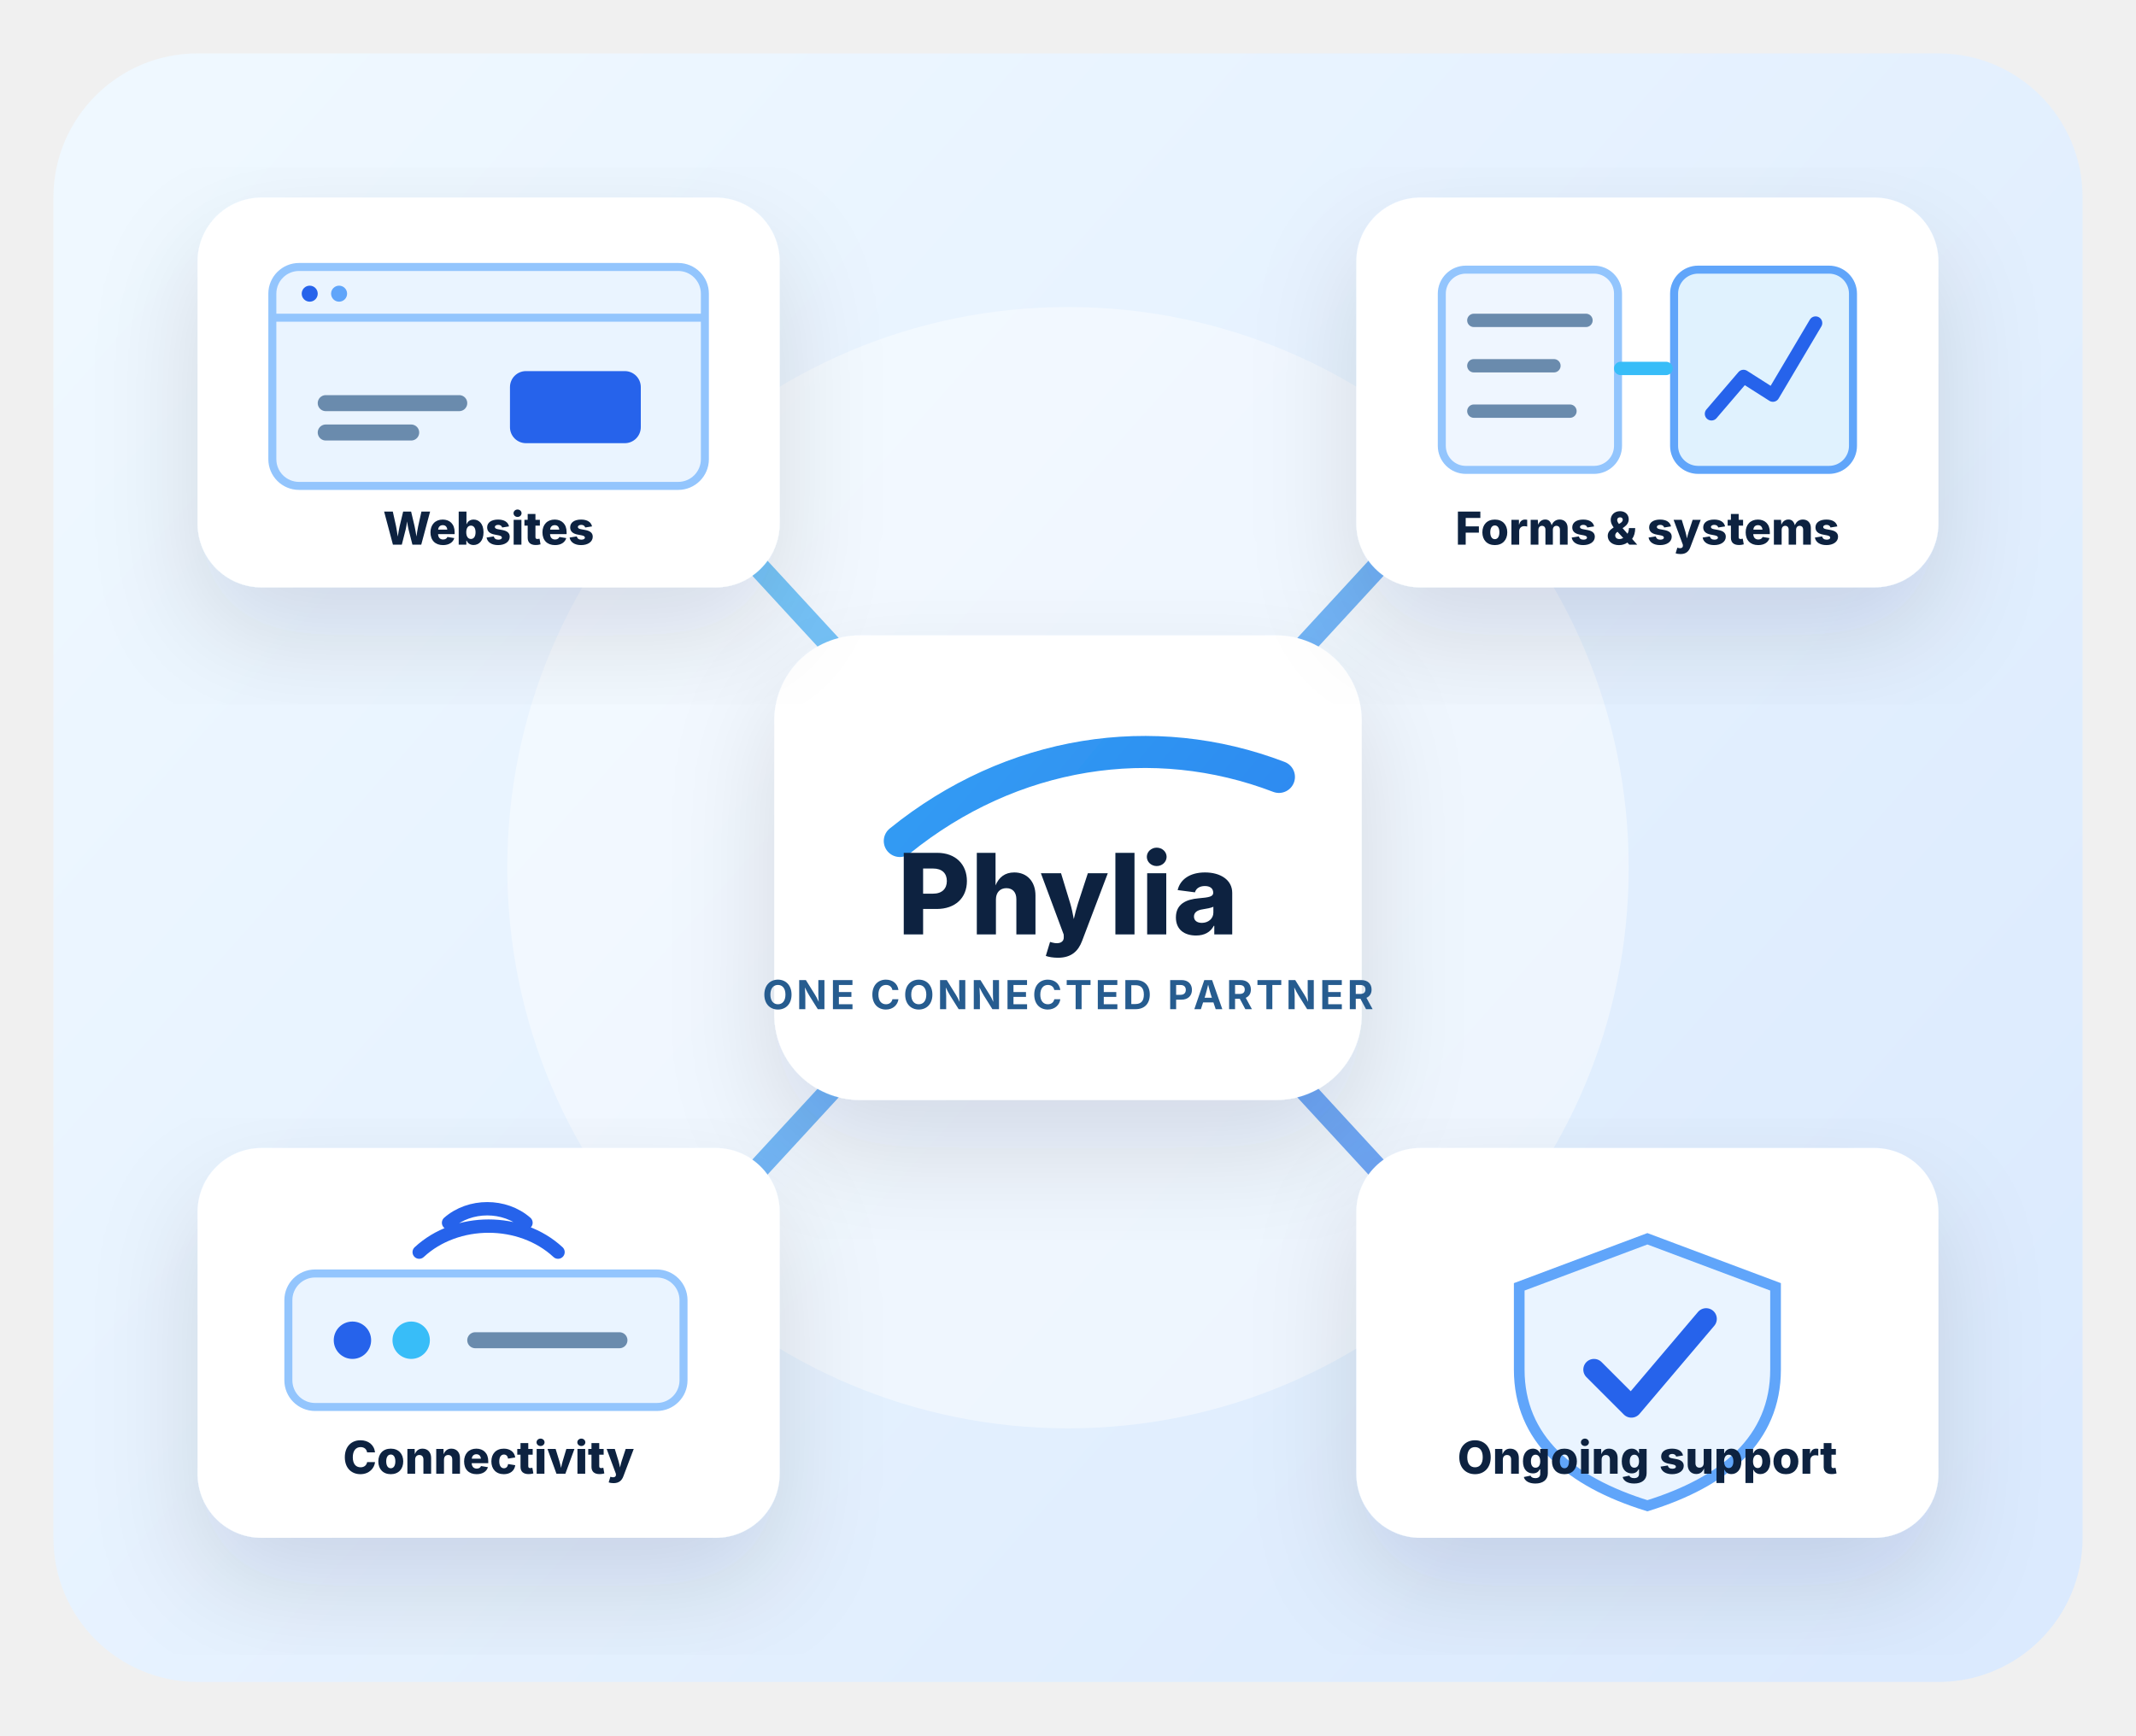
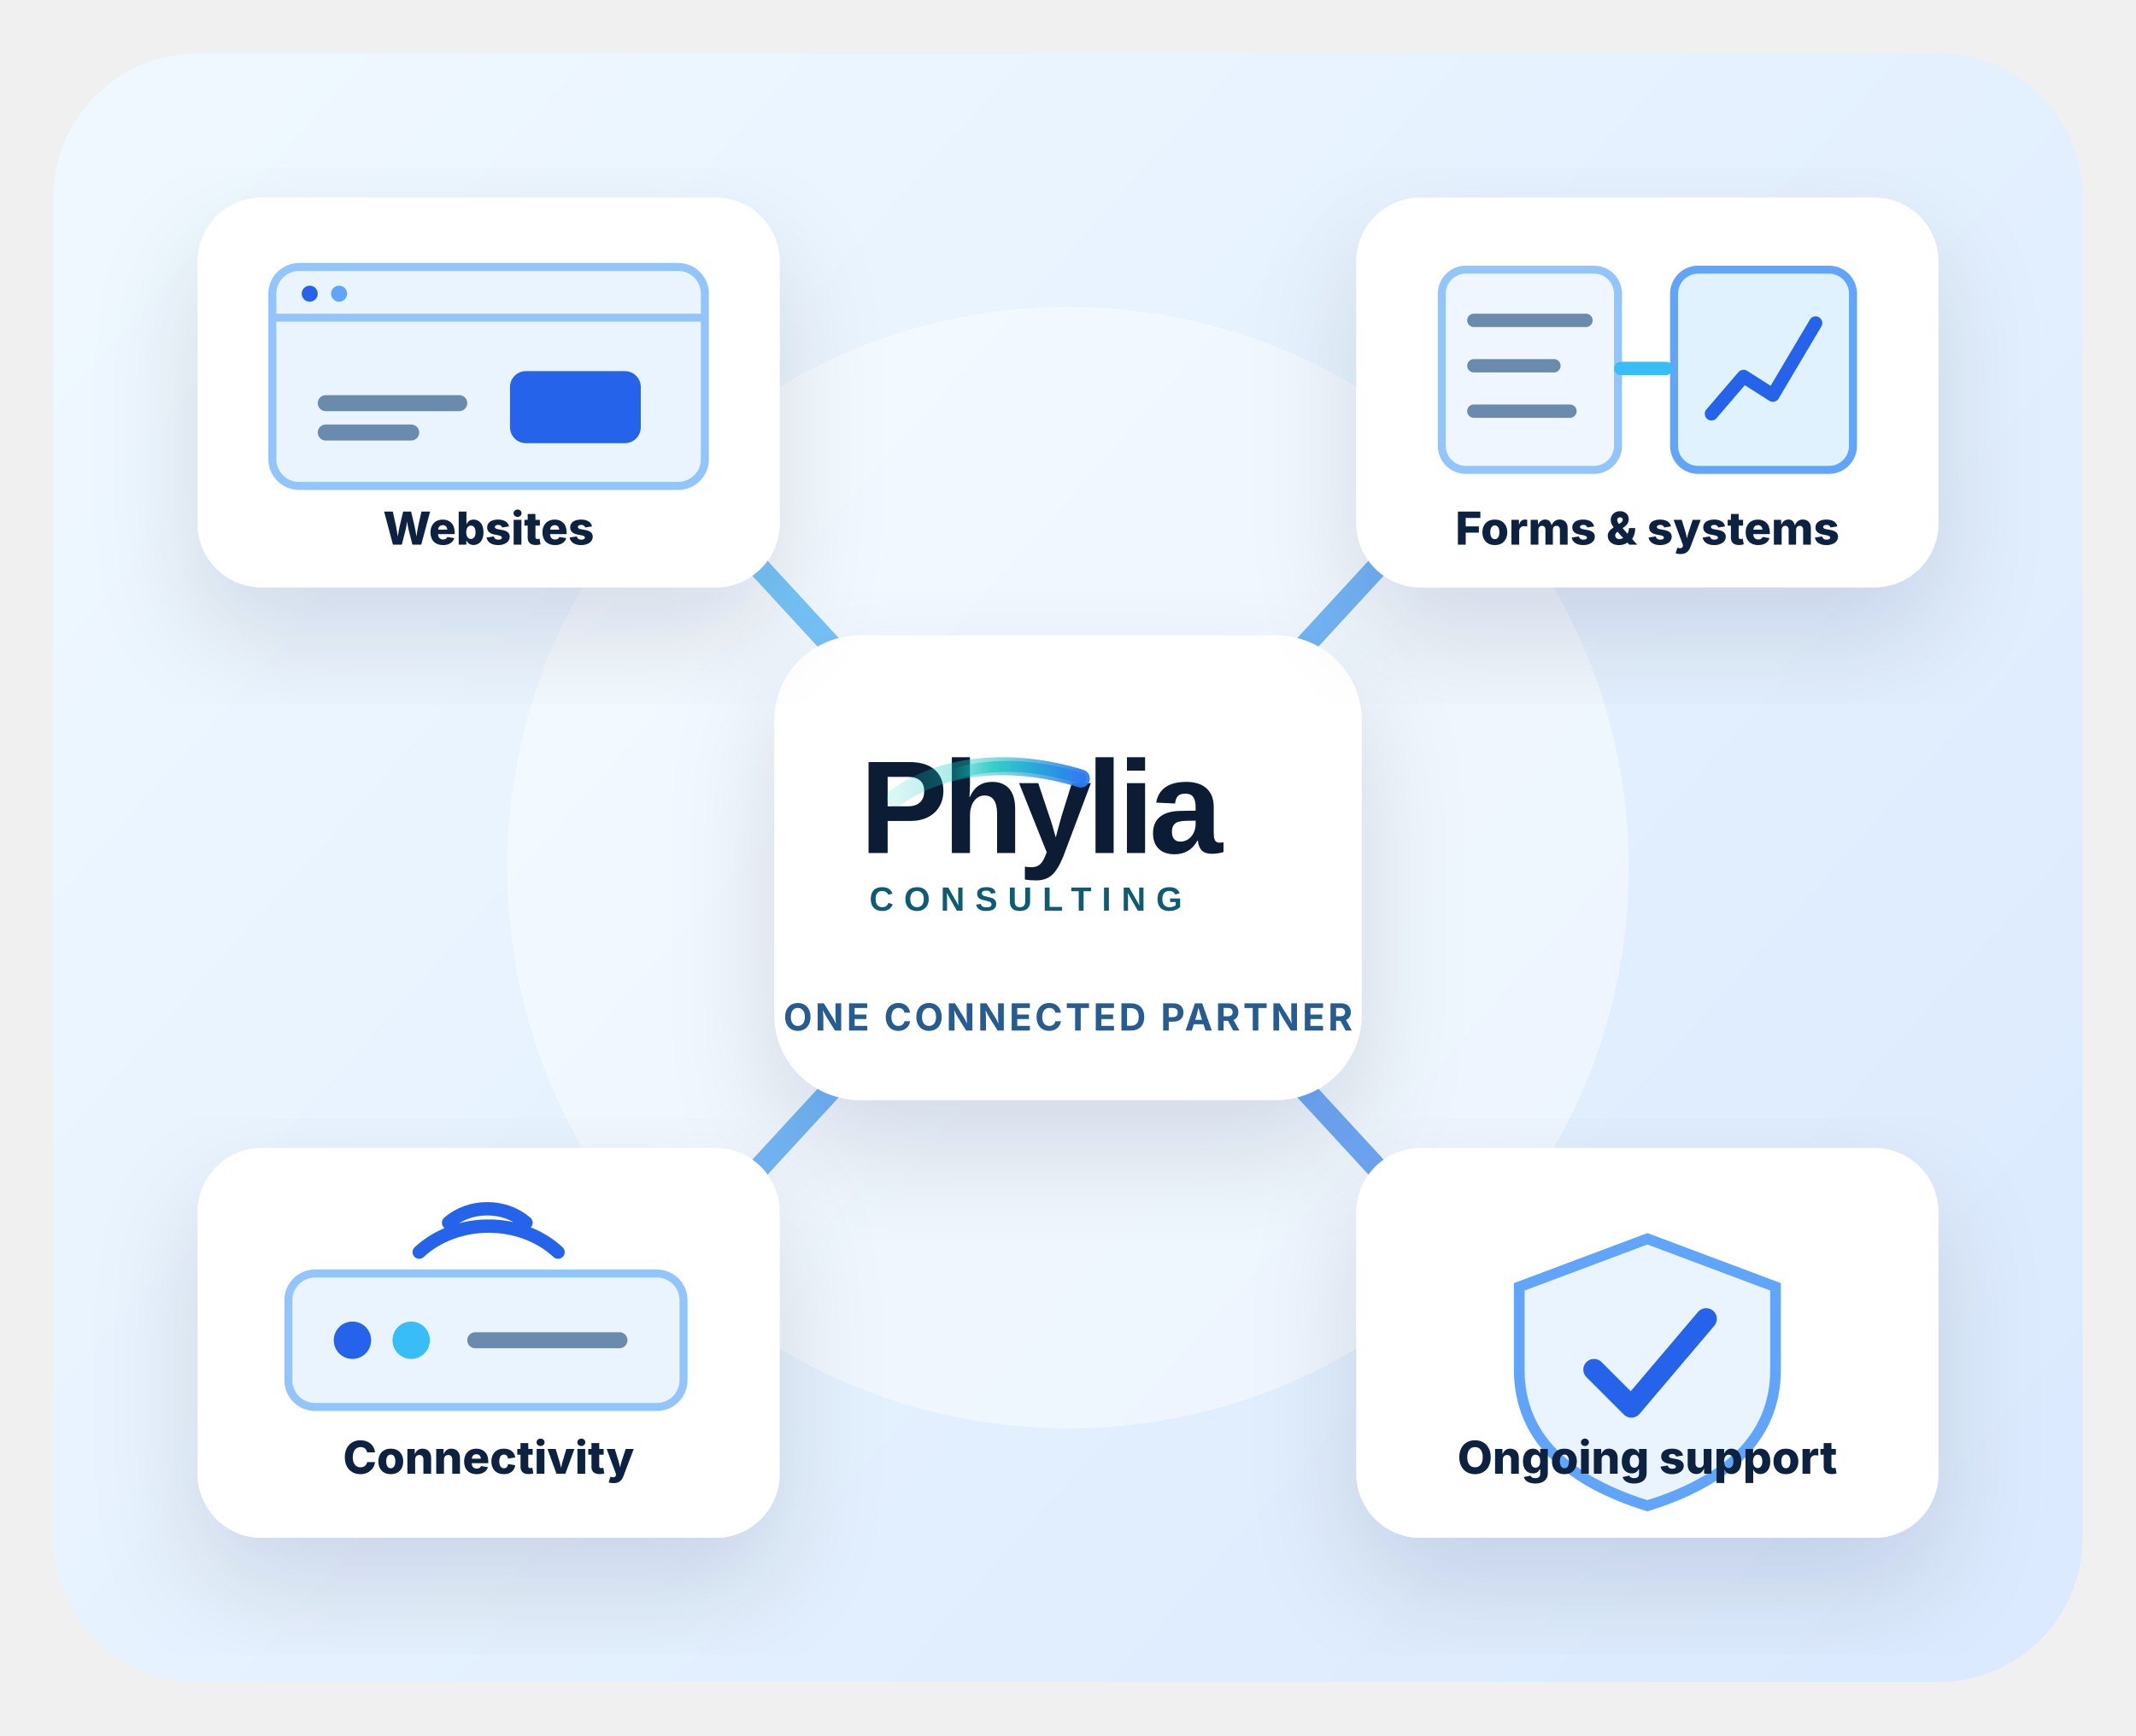
<svg xmlns="http://www.w3.org/2000/svg" viewBox="0 0 800 650" role="img" aria-labelledby="title desc">
  <defs>
    <linearGradient id="bg" x1="80" y1="40" x2="720" y2="610" gradientUnits="userSpaceOnUse">
      <stop stop-color="#eff8ff" />
      <stop offset="1" stop-color="#dbeafe" />
    </linearGradient>
    <linearGradient id="line" x1="180" y1="130" x2="650" y2="520" gradientUnits="userSpaceOnUse">
      <stop stop-color="#38bdf8" />
      <stop offset="1" stop-color="#2563eb" />
    </linearGradient>
+     <linearGradient id="logoTraceFade" x1="15" y1="32" x2="92" y2="24" gradientUnits="userSpaceOnUse">
+       <stop offset="0" stop-color="#18c9bf" stop-opacity=".16" />
+       <stop offset=".42" stop-color="#18c9bf" stop-opacity=".42" />
+       <stop offset="1" stop-color="#2f7df0" stop-opacity=".94" />
+     </linearGradient>
+     <linearGradient id="logoTraceLead" x1="38" y1="23" x2="92" y2="24" gradientUnits="userSpaceOnUse">
+       <stop offset="0" stop-color="#18c9bf" stop-opacity="0" />
+       <stop offset=".34" stop-color="#18c9bf" stop-opacity=".74" />
+       <stop offset="1" stop-color="#2f7df0" />
+     </linearGradient>
    <filter id="shadow" x="-20%" y="-20%" width="140%" height="150%">
      <feDropShadow dx="0" dy="18" stdDeviation="20" flood-color="#0b2341" flood-opacity=".12" />
    </filter>
  </defs>
  <rect x="20" y="20" width="760" height="610" rx="54" fill="url(#bg)" />
  <circle cx="400" cy="325" r="210" fill="#fff" opacity=".42" />
  <path d="M282 210 352 286M518 210 448 286M282 440 352 364M518 440 448 364" fill="none" stroke="url(#line)" stroke-width="8" stroke-linecap="round" opacity=".65" />
  <g filter="url(#shadow)">
    <rect x="290" y="238" width="220" height="174" rx="32" fill="#fff" />
-     <path d="M337 315c42-34 95-42 142-24" fill="none" stroke="url(#line)" stroke-width="12" stroke-linecap="round" />
-     <text x="400" y="350" text-anchor="middle" font-family="Inter,Segoe UI,Arial,sans-serif" font-size="42" font-weight="800" fill="#0b2341">Phylia</text>
-     <text x="400" y="378" text-anchor="middle" font-family="Inter,Segoe UI,Arial,sans-serif" font-size="15" font-weight="700" letter-spacing="1.2" fill="#275b8f">ONE CONNECTED PARTNER</text>
+     <g transform="translate(322 270) scale(.9)">
+       <text x="0" y="55" font-family="Avenir Next,Montserrat,Trebuchet MS,Arial,Helvetica,sans-serif" font-size="55" font-weight="800" letter-spacing="-2.2" fill="#071d35">Phylia</text>
+       <path d="M15 32C34 18 63 15 92 24" fill="none" stroke="url(#logoTraceFade)" stroke-width="7.5" stroke-linecap="round" />
+       <path d="M37 23C53 17 74 18 92 24" fill="none" stroke="url(#logoTraceLead)" stroke-width="4.6" stroke-linecap="round" />
+       <text x="4" y="79" font-family="Avenir Next,Montserrat,Trebuchet MS,Arial,Helvetica,sans-serif" font-size="14" font-weight="800" letter-spacing="4.3" fill="#0c5b73">CONSULTING</text>
+     </g>
+     <text x="400" y="386" text-anchor="middle" font-family="Inter,Segoe UI,Arial,sans-serif" font-size="14" font-weight="700" letter-spacing="1.1" fill="#275b8f">ONE CONNECTED PARTNER</text>
  </g>
  <g filter="url(#shadow)">
    <rect x="74" y="74" width="218" height="146" rx="24" fill="#fff" />
    <rect x="102" y="100" width="162" height="82" rx="10" fill="#eaf4ff" stroke="#93c5fd" stroke-width="3" />
    <path d="M102 119h162" stroke="#93c5fd" stroke-width="3" />
    <circle cx="116" cy="110" r="3" fill="#2563eb" />
    <circle cx="127" cy="110" r="3" fill="#60a5fa" />
    <path d="M122 151h50M122 162h32" stroke="#6b8bad" stroke-width="6" stroke-linecap="round" />
    <rect x="191" y="139" width="49" height="27" rx="6" fill="#2563eb" />
    <text x="183" y="204" text-anchor="middle" font-family="Inter,Segoe UI,Arial,sans-serif" font-size="17" font-weight="800" fill="#0b2341">Websites</text>
  </g>
  <g filter="url(#shadow)">
    <rect x="508" y="74" width="218" height="146" rx="24" fill="#fff" />
    <rect x="540" y="101" width="66" height="75" rx="9" fill="#eff6ff" stroke="#93c5fd" stroke-width="3" />
    <path d="M552 120h42M552 137h30M552 154h36" stroke="#6b8bad" stroke-width="5" stroke-linecap="round" />
    <rect x="627" y="101" width="67" height="75" rx="9" fill="#e0f2fe" stroke="#60a5fa" stroke-width="3" />
    <path d="m641 155 12-14 11 7 16-27" fill="none" stroke="#2563eb" stroke-width="5" stroke-linecap="round" stroke-linejoin="round" />
    <path d="M607 138h17" stroke="#38bdf8" stroke-width="5" stroke-linecap="round" />
    <text x="617" y="204" text-anchor="middle" font-family="Inter,Segoe UI,Arial,sans-serif" font-size="17" font-weight="800" fill="#0b2341">Forms &amp; systems</text>
  </g>
  <g filter="url(#shadow)">
    <rect x="74" y="430" width="218" height="146" rx="24" fill="#fff" />
    <rect x="108" y="477" width="148" height="50" rx="10" fill="#eaf4ff" stroke="#93c5fd" stroke-width="3" />
    <circle cx="132" cy="502" r="7" fill="#2563eb" />
    <circle cx="154" cy="502" r="7" fill="#38bdf8" />
    <path d="M178 502h54" stroke="#6b8bad" stroke-width="6" stroke-linecap="round" />
    <path d="M157 469c14-13 38-13 52 0M168 458c8-7 21-7 29 0" fill="none" stroke="#2563eb" stroke-width="5" stroke-linecap="round" />
    <text x="183" y="552" text-anchor="middle" font-family="Inter,Segoe UI,Arial,sans-serif" font-size="17" font-weight="800" fill="#0b2341">Connectivity</text>
  </g>
  <g filter="url(#shadow)">
    <rect x="508" y="430" width="218" height="146" rx="24" fill="#fff" />
    <path d="M617 464 665 482v31c0 26-19 42-48 51-29-9-48-25-48-51v-31l48-18Z" fill="#eaf4ff" stroke="#60a5fa" stroke-width="4" />
    <path d="m597 513 14 14 28-33" fill="none" stroke="#2563eb" stroke-width="8" stroke-linecap="round" stroke-linejoin="round" />
    <text x="617" y="552" text-anchor="middle" font-family="Inter,Segoe UI,Arial,sans-serif" font-size="17" font-weight="800" fill="#0b2341">Ongoing support</text>
  </g>
</svg>
